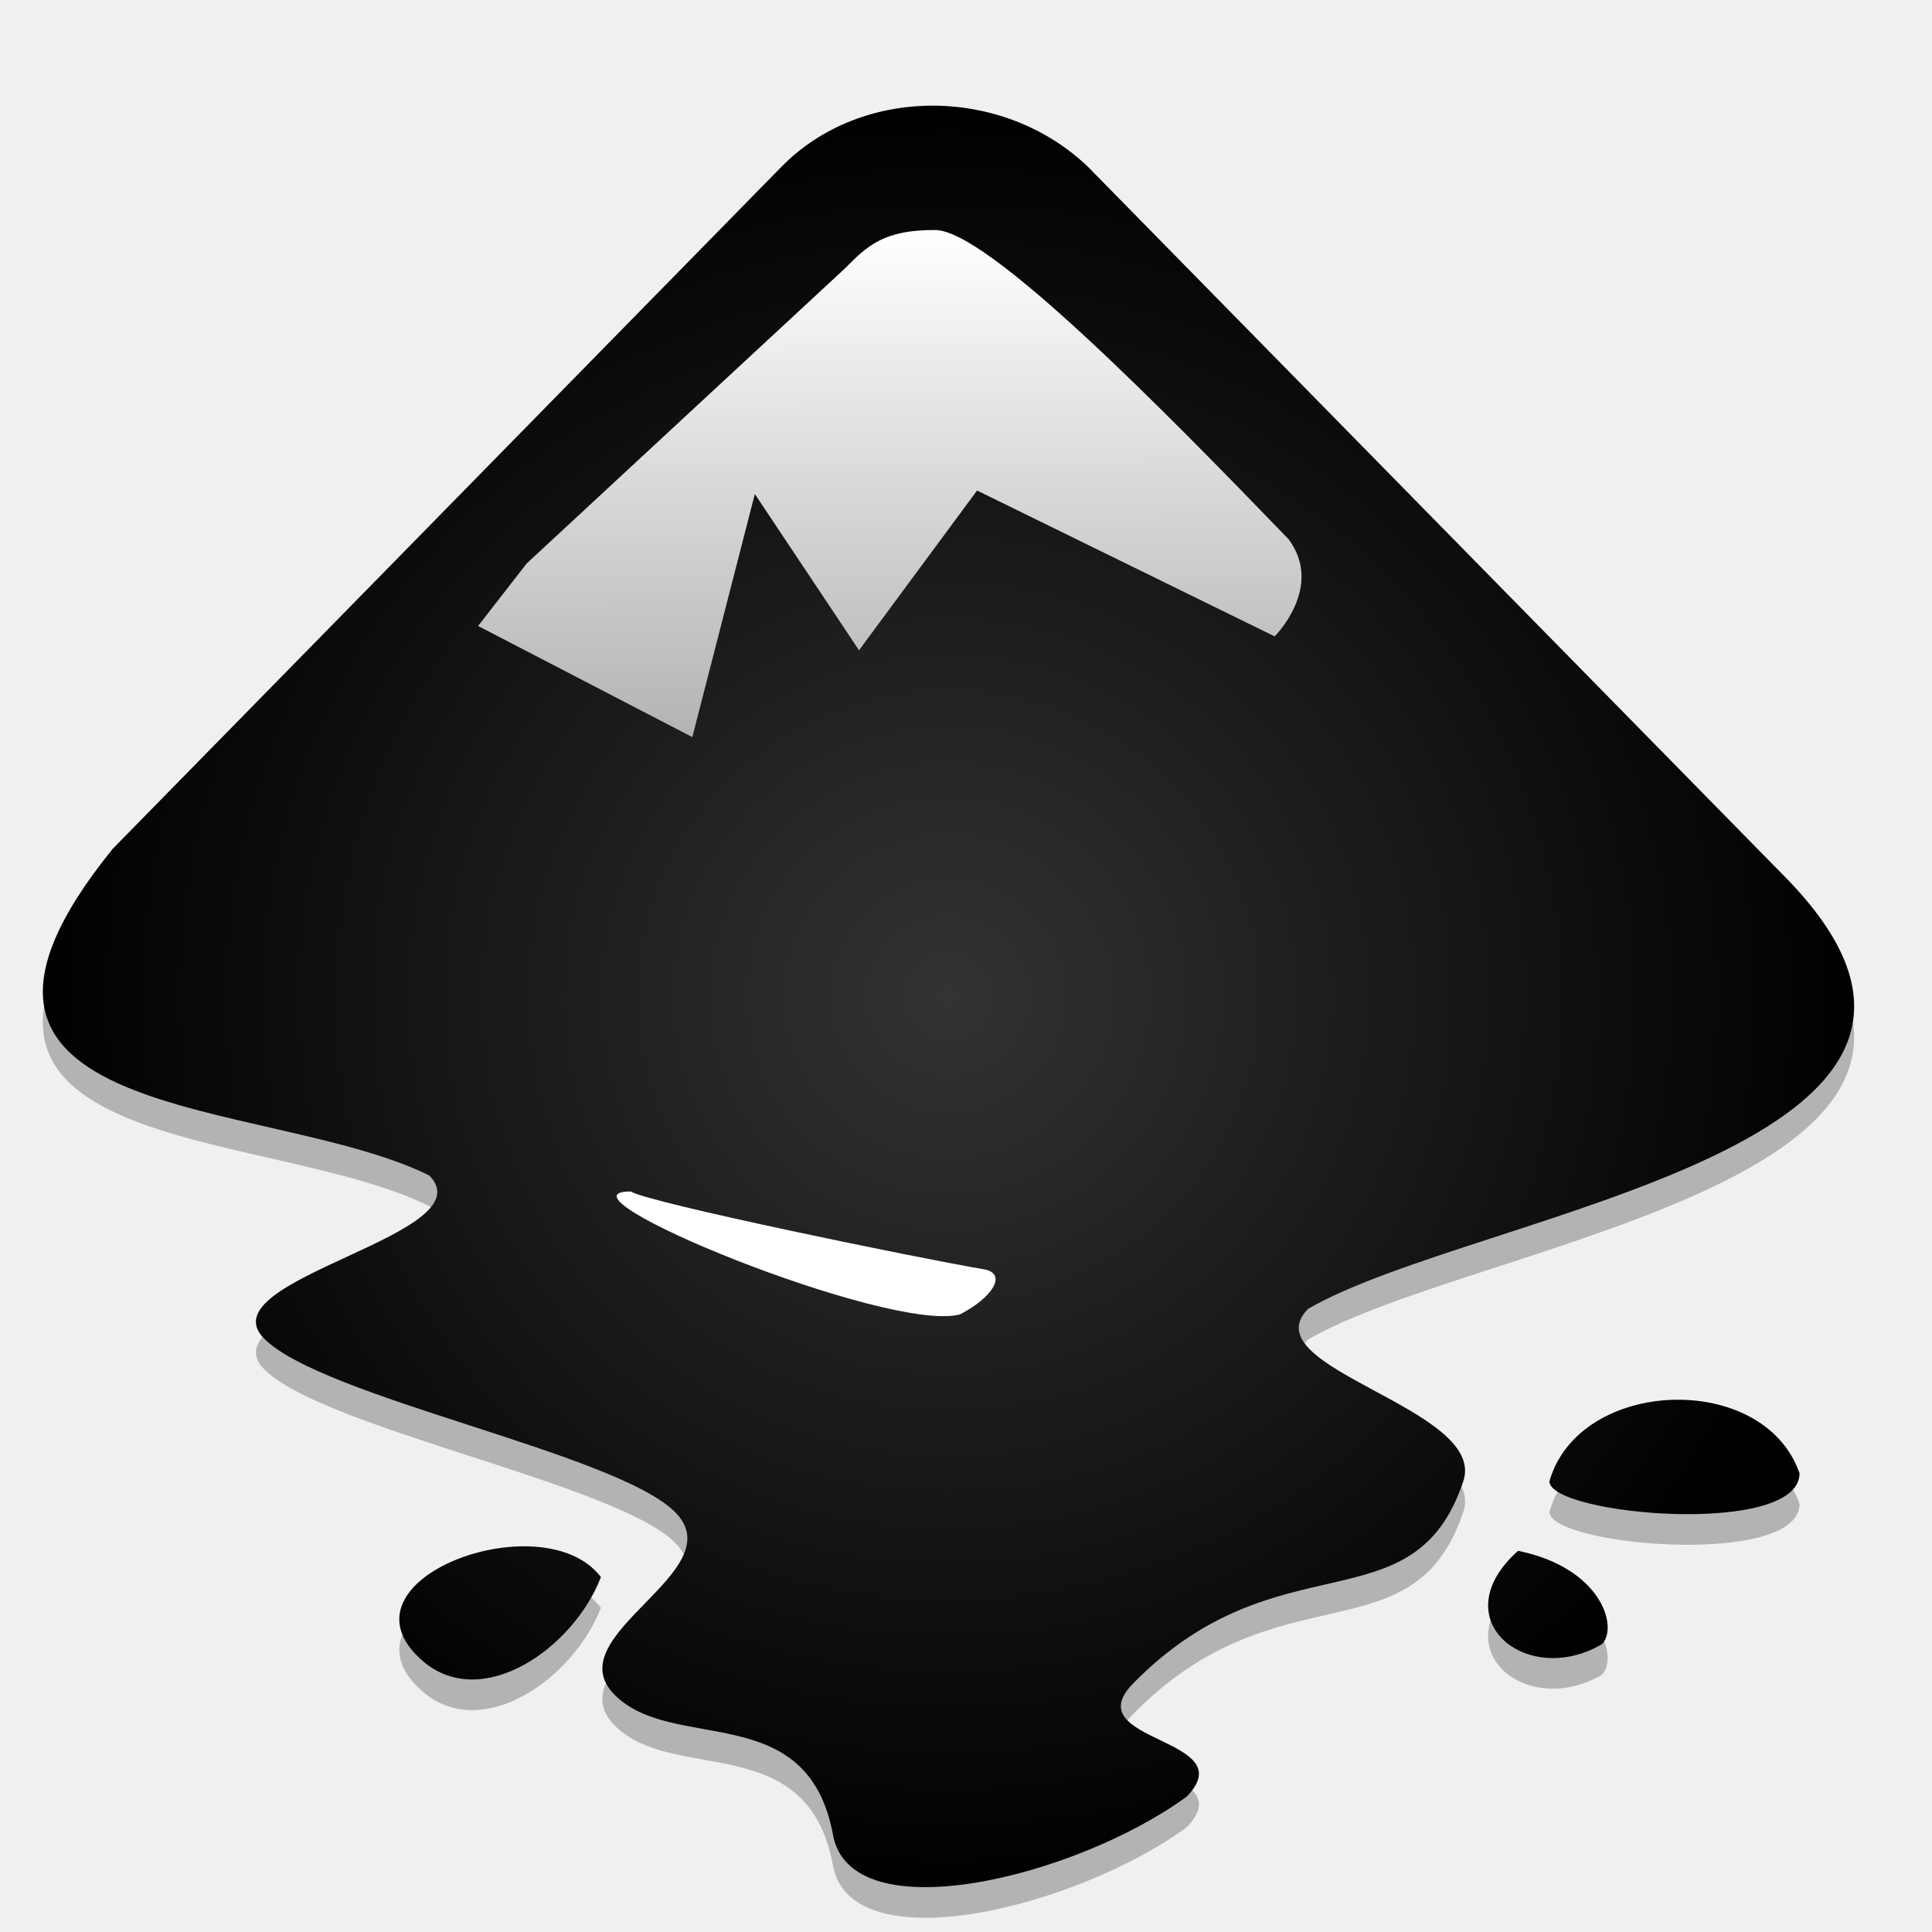
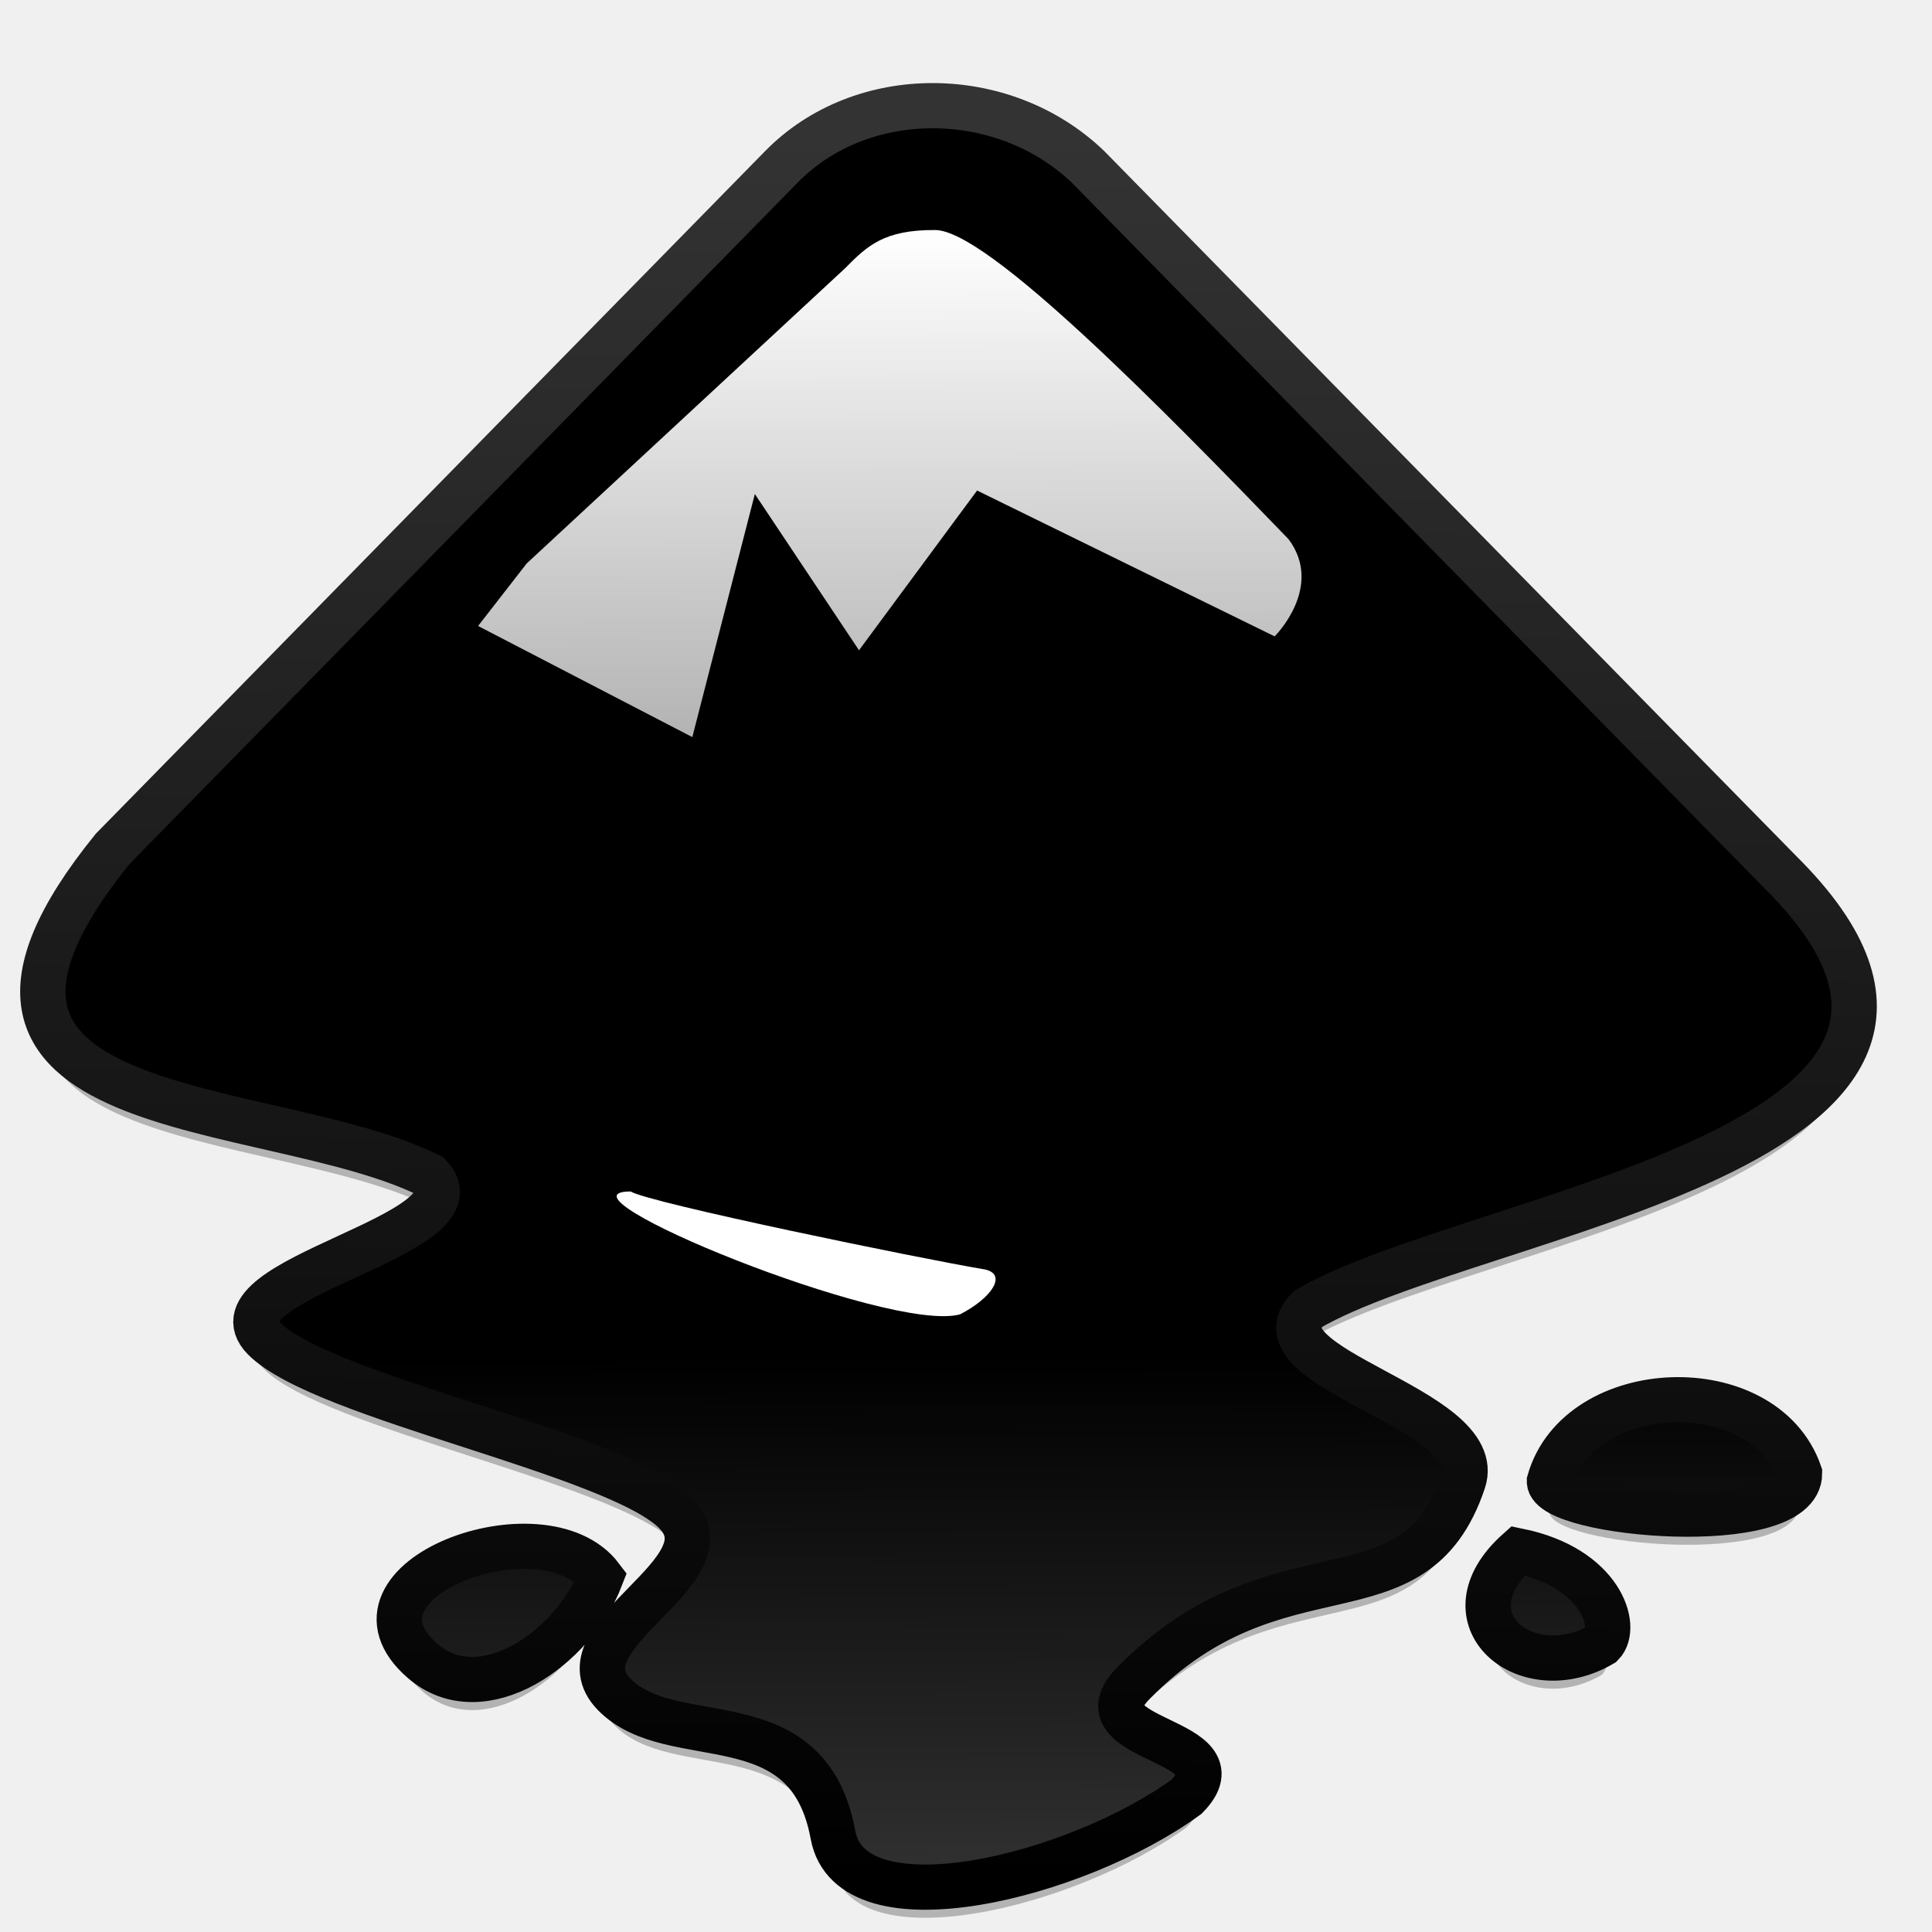
<svg xmlns="http://www.w3.org/2000/svg" xmlns:xlink="http://www.w3.org/1999/xlink" viewBox="0 0 128 128" style="display:inline;enable-background:new" version="1.0" id="svg11300" height="128" width="128">
  <defs id="defs3">
+     <linearGradient id="linearGradient1124">
+       <stop style="stop-color:#333333;stop-opacity:1" offset="0" id="stop1120" />
+       <stop style="stop-color:#000000;stop-opacity:1" offset="1" id="stop1122" />
+     </linearGradient>
    <linearGradient id="linearGradient2764">
      <stop style="stop-color:#333333;stop-opacity:1" offset="0" id="stop2760" />
      <stop style="stop-color:#000000;stop-opacity:1" offset="1" id="stop2762" />
    </linearGradient>
    <linearGradient id="linearGradient2749">
      <stop id="stop2745" offset="0" style="stop-color:#333333;stop-opacity:1" />
      <stop id="stop2747" offset="1" style="stop-color:#000000;stop-opacity:1" />
    </linearGradient>
    <linearGradient id="linearGradient2743">
      <stop id="stop2739" offset="0" style="stop-color:#333333;stop-opacity:1" />
      <stop id="stop2741" offset="1" style="stop-color:#000000;stop-opacity:1" />
    </linearGradient>
    <linearGradient id="linearGradient2246">
      <stop style="stop-color:#333333;stop-opacity:1" offset="0" id="stop2242" />
      <stop style="stop-color:#1a1a1a;stop-opacity:1" offset="1" id="stop2244" />
    </linearGradient>
    <linearGradient id="linearGradient2180">
      <stop style="stop-color:#000000;stop-opacity:1;" offset="0" id="stop2176" />
      <stop style="stop-color:#000000;stop-opacity:0;" offset="1" id="stop2178" />
    </linearGradient>
    <linearGradient id="linearGradient2142">
      <stop style="stop-color:#ffffff;stop-opacity:1" offset="0" id="stop2138" />
      <stop style="stop-color:#b3b3b3;stop-opacity:1" offset="1" id="stop2140" />
    </linearGradient>
    <linearGradient id="linearGradient1106">
      <stop id="stop1102" offset="0" style="stop-color:#26a269;stop-opacity:1" />
      <stop id="stop1104" offset="1" style="stop-color:#2ec27e;stop-opacity:1" />
    </linearGradient>
    <linearGradient id="linearGradient1096">
      <stop id="stop1092" offset="0" style="stop-color:#e5a50a;stop-opacity:1" />
      <stop style="stop-color:#f8e45c;stop-opacity:1" offset="0.256" id="stop1100" />
      <stop id="stop1094" offset="1" style="stop-color:#e5a50a;stop-opacity:1" />
    </linearGradient>
    <linearGradient gradientTransform="matrix(1.153845,0,0,1.034463,-9.846041,-6.065537)" gradientUnits="userSpaceOnUse" y2="264.001" x2="116" y1="264.001" x1="13.916" id="linearGradient1098" xlink:href="#linearGradient1096" />
    <linearGradient gradientTransform="matrix(1.153845,0,0,1.034463,-9.846041,-6.065537)" gradientUnits="userSpaceOnUse" y2="251.713" x2="19.416" y1="251.713" x1="12" id="linearGradient1108" xlink:href="#linearGradient1106" />
    <linearGradient xlink:href="#linearGradient4402" id="linearGradient5282" gradientUnits="userSpaceOnUse" gradientTransform="matrix(1.17773,0,0,1.17773,-116.926,649.0851)" x1="64.807" y1="336.273" x2="65.622" y2="299.453" />
    <linearGradient id="linearGradient4402">
      <stop style="stop-color:#320f38;stop-opacity:1" offset="0" id="stop4404" />
      <stop style="stop-color:#5a2963;stop-opacity:1" offset="1" id="stop4406" />
    </linearGradient>
    <clipPath id="b">
      <use width="100%" overflow="visible" xlink:href="#a" height="100%" id="use5" />
    </clipPath>
    <linearGradient id="c" y2="44.354" gradientUnits="userSpaceOnUse" y1="75.021" x2="81.837" x1="29.337">
      <stop stop-color="#A52714" stop-opacity=".6" offset="0" id="stop10" />
      <stop stop-color="#A52714" stop-opacity="0" offset=".66" id="stop12" />
    </linearGradient>
    <clipPath id="clipPath1650">
      <use width="100%" overflow="visible" xlink:href="#a" height="100%" id="use1648" />
    </clipPath>
    <clipPath id="clipPath1654">
      <use width="100%" overflow="visible" xlink:href="#a" height="100%" id="use1652" />
    </clipPath>
    <linearGradient id="d" y2="130.33" gradientUnits="userSpaceOnUse" y1="164.5" x2="52.538" x1="110.87">
      <stop stop-color="#055524" stop-opacity=".4" offset="0" id="stop23" />
      <stop stop-color="#055524" stop-opacity="0" offset=".33" id="stop25" />
    </linearGradient>
    <clipPath id="clipPath1662">
      <use width="100%" overflow="visible" xlink:href="#a" height="100%" id="use1660" />
    </clipPath>
    <clipPath id="clipPath1666">
      <use width="100%" overflow="visible" xlink:href="#a" height="100%" id="use1664" />
    </clipPath>
    <clipPath id="f">
      <use width="100%" overflow="visible" xlink:href="#e" height="100%" id="use37" style="overflow:visible" x="0" y="0" />
    </clipPath>
    <linearGradient id="g" y2="114.13" gradientUnits="userSpaceOnUse" y1="49.804" x2="136.55" x1="121.86">
      <stop stop-color="#EA6100" stop-opacity=".3" offset="0" id="stop42" />
      <stop stop-color="#EA6100" stop-opacity="0" offset=".66" id="stop44" />
    </linearGradient>
    <clipPath id="clipPath1676">
      <use width="100%" overflow="visible" xlink:href="#a" height="100%" id="use1674" />
    </clipPath>
    <clipPath id="clipPath1687">
      <use width="100%" overflow="visible" xlink:href="#a" height="100%" id="use1685" />
    </clipPath>
    <clipPath id="j">
      <use width="100%" overflow="visible" xlink:href="#i" height="100%" id="use62" style="overflow:visible" x="0" y="0" />
    </clipPath>
    <radialGradient id="l" gradientUnits="userSpaceOnUse" cy="55.948" cx="668.18" gradientTransform="translate(-576)" r="84.078">
      <stop stop-color="#3E2723" stop-opacity=".2" offset="0" id="stop73" />
      <stop stop-color="#3E2723" stop-opacity="0" offset="1" id="stop75" />
    </radialGradient>
    <clipPath id="clipPath1703">
      <use width="100%" overflow="visible" xlink:href="#a" height="100%" id="use1701" />
    </clipPath>
    <clipPath id="clipPath1707">
      <use width="100%" overflow="visible" xlink:href="#a" height="100%" id="use1705" />
    </clipPath>
    <clipPath id="n">
      <use width="100%" overflow="visible" xlink:href="#m" height="100%" id="use83" style="overflow:visible" x="0" y="0" />
    </clipPath>
    <radialGradient id="p" gradientUnits="userSpaceOnUse" cy="48.52" cx="597.88" gradientTransform="translate(-576)" r="78.044">
      <stop stop-color="#3E2723" stop-opacity=".2" offset="0" id="stop94" />
      <stop stop-color="#3E2723" stop-opacity="0" offset="1" id="stop96" />
    </radialGradient>
    <clipPath id="clipPath1723">
      <use width="100%" overflow="visible" xlink:href="#a" height="100%" id="use1721" />
    </clipPath>
    <radialGradient id="q" gradientUnits="userSpaceOnUse" cy="96.138" cx="671.84" gradientTransform="translate(-576)" r="87.87">
      <stop stop-color="#263238" stop-opacity=".2" offset="0" id="stop101" />
      <stop stop-color="#263238" stop-opacity="0" offset="1" id="stop103" />
    </radialGradient>
    <clipPath id="clipPath1730">
      <use width="100%" overflow="visible" xlink:href="#a" height="100%" id="use1728" />
    </clipPath>
    <clipPath id="clipPath1734">
      <use width="100%" overflow="visible" xlink:href="#a" height="100%" id="use1732" />
    </clipPath>
    <clipPath id="clipPath1738">
      <use width="100%" overflow="visible" xlink:href="#a" height="100%" id="use1736" />
    </clipPath>
    <clipPath id="clipPath1742">
      <use width="100%" overflow="visible" xlink:href="#a" height="100%" id="use1740" />
    </clipPath>
    <path id="e" d="m 8,184 h 83.77 l 38.88,-38.88 V 116 H 61.36 L 8,24.48 Z" />
    <path id="i" d="m 96,56 34.65,60 -38.88,68 H 184 V 56 Z" />
    <path id="m" d="M 21.97,8 V 48.34 L 61.36,116 96,56 h 88 V 8 Z" />
    <clipPath id="b-1">
      <use width="100%" overflow="visible" xlink:href="#a" height="100%" id="use5-7" />
    </clipPath>
    <clipPath id="clipPath1894">
      <use width="100%" overflow="visible" xlink:href="#a" height="100%" id="use1892" />
    </clipPath>
    <clipPath id="clipPath1898">
      <use width="100%" overflow="visible" xlink:href="#a" height="100%" id="use1896" />
    </clipPath>
    <clipPath id="clipPath1906">
      <use width="100%" overflow="visible" xlink:href="#a" height="100%" id="use1904" />
    </clipPath>
    <clipPath id="clipPath1910">
      <use width="100%" overflow="visible" xlink:href="#a" height="100%" id="use1908" />
    </clipPath>
    <clipPath id="f-6">
      <use y="0" x="0" style="overflow:visible" id="use37-1" height="100%" xlink:href="#e-9" overflow="visible" width="100%" />
    </clipPath>
    <clipPath id="clipPath1920">
      <use width="100%" overflow="visible" xlink:href="#a" height="100%" id="use1918" />
    </clipPath>
    <clipPath id="clipPath1931">
      <use width="100%" overflow="visible" xlink:href="#a" height="100%" id="use1929" />
    </clipPath>
    <clipPath id="j-1">
      <use y="0" x="0" style="overflow:visible" id="use62-5" height="100%" xlink:href="#i-8" overflow="visible" width="100%" />
    </clipPath>
    <radialGradient id="l-9" gradientUnits="userSpaceOnUse" cy="55.948" cx="668.18" gradientTransform="translate(-576)" r="84.078">
      <stop stop-color="#3E2723" stop-opacity=".2" offset="0" id="stop73-4" />
      <stop stop-color="#3E2723" stop-opacity="0" offset="1" id="stop75-9" />
    </radialGradient>
    <clipPath id="clipPath1947">
      <use width="100%" overflow="visible" xlink:href="#a" height="100%" id="use1945" />
    </clipPath>
    <clipPath id="clipPath1951">
      <use width="100%" overflow="visible" xlink:href="#a" height="100%" id="use1949" />
    </clipPath>
    <clipPath id="n-0">
      <use y="0" x="0" style="overflow:visible" id="use83-9" height="100%" xlink:href="#m-8" overflow="visible" width="100%" />
    </clipPath>
    <radialGradient id="p-1" gradientUnits="userSpaceOnUse" cy="48.52" cx="597.88" gradientTransform="translate(-576)" r="78.044">
      <stop stop-color="#3E2723" stop-opacity=".2" offset="0" id="stop94-7" />
      <stop stop-color="#3E2723" stop-opacity="0" offset="1" id="stop96-7" />
    </radialGradient>
    <clipPath id="clipPath1967">
      <use width="100%" overflow="visible" xlink:href="#a" height="100%" id="use1965" />
    </clipPath>
    <radialGradient id="q-1" gradientUnits="userSpaceOnUse" cy="96.138" cx="671.84" gradientTransform="translate(-576)" r="87.87">
      <stop stop-color="#263238" stop-opacity=".2" offset="0" id="stop101-1" />
      <stop stop-color="#263238" stop-opacity="0" offset="1" id="stop103-5" />
    </radialGradient>
    <clipPath id="clipPath1974">
      <use width="100%" overflow="visible" xlink:href="#a" height="100%" id="use1972" />
    </clipPath>
    <clipPath id="clipPath1978">
      <use width="100%" overflow="visible" xlink:href="#a" height="100%" id="use1976" />
    </clipPath>
    <clipPath id="clipPath1982">
      <use width="100%" overflow="visible" xlink:href="#a" height="100%" id="use1980" />
    </clipPath>
    <clipPath id="clipPath1986">
      <use width="100%" overflow="visible" xlink:href="#a" height="100%" id="use1984" />
    </clipPath>
    <path d="m 8,184 h 83.77 l 38.88,-38.88 V 116 H 61.36 L 8,24.48 Z" id="e-9" />
    <path d="m 96,56 34.65,60 -38.88,68 H 184 V 56 Z" id="i-8" />
    <path d="M 21.97,8 V 48.34 L 61.36,116 96,56 h 88 V 8 Z" id="m-8" />
    <clipPath id="b-4">
      <use width="100%" overflow="visible" xlink:href="#a" height="100%" id="use5-76" />
    </clipPath>
    <clipPath id="clipPath1894-7">
      <use width="100%" overflow="visible" xlink:href="#a" height="100%" id="use1892-5" />
    </clipPath>
    <clipPath id="clipPath1898-9">
      <use width="100%" overflow="visible" xlink:href="#a" height="100%" id="use1896-6" />
    </clipPath>
    <clipPath id="clipPath1906-7">
      <use width="100%" overflow="visible" xlink:href="#a" height="100%" id="use1904-8" />
    </clipPath>
    <clipPath id="clipPath1910-5">
      <use width="100%" overflow="visible" xlink:href="#a" height="100%" id="use1908-7" />
    </clipPath>
    <clipPath id="f-4">
      <use y="0" x="0" style="overflow:visible" id="use37-18" height="100%" xlink:href="#e-2" overflow="visible" width="100%" />
    </clipPath>
    <clipPath id="clipPath1920-7">
      <use width="100%" overflow="visible" xlink:href="#a" height="100%" id="use1918-5" />
    </clipPath>
    <clipPath id="clipPath1931-3">
      <use width="100%" overflow="visible" xlink:href="#a" height="100%" id="use1929-8" />
    </clipPath>
    <clipPath id="j-8">
      <use y="0" x="0" style="overflow:visible" id="use62-3" height="100%" xlink:href="#i-0" overflow="visible" width="100%" />
    </clipPath>
    <radialGradient id="l-1" gradientUnits="userSpaceOnUse" cy="55.948" cx="668.18" gradientTransform="translate(-576)" r="84.078">
      <stop stop-color="#3E2723" stop-opacity=".2" offset="0" id="stop73-8" />
      <stop stop-color="#3E2723" stop-opacity="0" offset="1" id="stop75-96" />
    </radialGradient>
    <clipPath id="clipPath1947-4">
      <use width="100%" overflow="visible" xlink:href="#a" height="100%" id="use1945-3" />
    </clipPath>
    <clipPath id="clipPath1951-3">
      <use width="100%" overflow="visible" xlink:href="#a" height="100%" id="use1949-3" />
    </clipPath>
    <clipPath id="n-8">
      <use y="0" x="0" style="overflow:visible" id="use83-6" height="100%" xlink:href="#m-86" overflow="visible" width="100%" />
    </clipPath>
    <radialGradient id="p-0" gradientUnits="userSpaceOnUse" cy="48.52" cx="597.88" gradientTransform="translate(-576)" r="78.044">
      <stop stop-color="#3E2723" stop-opacity=".2" offset="0" id="stop94-4" />
      <stop stop-color="#3E2723" stop-opacity="0" offset="1" id="stop96-8" />
    </radialGradient>
    <clipPath id="clipPath1967-8">
      <use width="100%" overflow="visible" xlink:href="#a" height="100%" id="use1965-8" />
    </clipPath>
    <radialGradient id="q-9" gradientUnits="userSpaceOnUse" cy="96.138" cx="671.84" gradientTransform="translate(-576)" r="87.87">
      <stop stop-color="#263238" stop-opacity=".2" offset="0" id="stop101-7" />
      <stop stop-color="#263238" stop-opacity="0" offset="1" id="stop103-7" />
    </radialGradient>
    <clipPath id="clipPath1974-6">
      <use width="100%" overflow="visible" xlink:href="#a" height="100%" id="use1972-4" />
    </clipPath>
    <clipPath id="clipPath1978-3">
      <use width="100%" overflow="visible" xlink:href="#a" height="100%" id="use1976-0" />
    </clipPath>
    <clipPath id="clipPath1982-3">
      <use width="100%" overflow="visible" xlink:href="#a" height="100%" id="use1980-0" />
    </clipPath>
    <clipPath id="clipPath1986-9">
      <use width="100%" overflow="visible" xlink:href="#a" height="100%" id="use1984-2" />
    </clipPath>
    <path d="m 8,184 h 83.77 l 38.88,-38.88 V 116 H 61.36 L 8,24.48 Z" id="e-2" />
    <path d="m 96,56 34.65,60 -38.88,68 H 184 V 56 Z" id="i-0" />
    <path d="M 21.97,8 V 48.34 L 61.36,116 96,56 h 88 V 8 Z" id="m-86" />
    <clipPath id="b-3">
      <use width="100%" overflow="visible" xlink:href="#a" height="100%" id="use5-4" />
    </clipPath>
    <clipPath id="clipPath2262">
      <use width="100%" overflow="visible" xlink:href="#a" height="100%" id="use2260" />
    </clipPath>
    <clipPath id="clipPath2266">
      <use width="100%" overflow="visible" xlink:href="#a" height="100%" id="use2264" />
    </clipPath>
    <clipPath id="clipPath2274">
      <use width="100%" overflow="visible" xlink:href="#a" height="100%" id="use2272" />
    </clipPath>
    <clipPath id="clipPath2278">
      <use width="100%" overflow="visible" xlink:href="#a" height="100%" id="use2276" />
    </clipPath>
    <clipPath id="f-9">
      <use y="0" x="0" style="overflow:visible" id="use37-6" height="100%" xlink:href="#e-1" overflow="visible" width="100%" />
    </clipPath>
    <clipPath id="clipPath2288">
      <use width="100%" overflow="visible" xlink:href="#a" height="100%" id="use2286" />
    </clipPath>
    <clipPath id="clipPath2299">
      <use width="100%" overflow="visible" xlink:href="#a" height="100%" id="use2297" />
    </clipPath>
    <clipPath id="j-3">
      <use y="0" x="0" style="overflow:visible" id="use62-8" height="100%" xlink:href="#i-5" overflow="visible" width="100%" />
    </clipPath>
    <radialGradient id="l-0" gradientUnits="userSpaceOnUse" cy="55.948" cx="668.18" gradientTransform="translate(-576)" r="84.078">
      <stop stop-color="#3E2723" stop-opacity=".2" offset="0" id="stop73-5" />
      <stop stop-color="#3E2723" stop-opacity="0" offset="1" id="stop75-6" />
    </radialGradient>
    <clipPath id="clipPath2315">
      <use width="100%" overflow="visible" xlink:href="#a" height="100%" id="use2313" />
    </clipPath>
    <clipPath id="clipPath2319">
      <use width="100%" overflow="visible" xlink:href="#a" height="100%" id="use2317" />
    </clipPath>
    <clipPath id="n-6">
      <use y="0" x="0" style="overflow:visible" id="use83-4" height="100%" xlink:href="#m-9" overflow="visible" width="100%" />
    </clipPath>
    <radialGradient id="p-00" gradientUnits="userSpaceOnUse" cy="48.52" cx="597.88" gradientTransform="translate(-576)" r="78.044">
      <stop stop-color="#3E2723" stop-opacity=".2" offset="0" id="stop94-46" />
      <stop stop-color="#3E2723" stop-opacity="0" offset="1" id="stop96-2" />
    </radialGradient>
    <clipPath id="clipPath2335">
      <use width="100%" overflow="visible" xlink:href="#a" height="100%" id="use2333" />
    </clipPath>
    <radialGradient id="q-6" gradientUnits="userSpaceOnUse" cy="96.138" cx="671.84" gradientTransform="translate(-576)" r="87.87">
      <stop stop-color="#263238" stop-opacity=".2" offset="0" id="stop101-75" />
      <stop stop-color="#263238" stop-opacity="0" offset="1" id="stop103-6" />
    </radialGradient>
    <clipPath id="clipPath2342">
      <use width="100%" overflow="visible" xlink:href="#a" height="100%" id="use2340" />
    </clipPath>
    <clipPath id="clipPath2346">
      <use width="100%" overflow="visible" xlink:href="#a" height="100%" id="use2344" />
    </clipPath>
    <clipPath id="clipPath2350">
      <use width="100%" overflow="visible" xlink:href="#a" height="100%" id="use2348" />
    </clipPath>
    <clipPath id="clipPath2354">
      <use width="100%" overflow="visible" xlink:href="#a" height="100%" id="use2352" />
    </clipPath>
    <path d="m 8,184 h 83.77 l 38.88,-38.88 V 116 H 61.36 L 8,24.48 Z" id="e-1" />
    <path d="m 96,56 34.65,60 -38.88,68 H 184 V 56 Z" id="i-5" />
    <path d="M 21.97,8 V 48.34 L 61.36,116 96,56 h 88 V 8 Z" id="m-9" />
    <circle r="88" cx="96" cy="96" id="a" />
    <radialGradient r="176.75" cy="32.014" cx="34.286" gradientTransform="matrix(0.6818182,0,0,0.6818182,125.2995,20.78631)" gradientUnits="userSpaceOnUse" id="radialGradient1572" xlink:href="#r" />
    <path d="m 8,184 h 83.77 l 38.88,-38.88 V 116 H 61.36 L 8,24.48 Z" id="e-6" />
    <path d="m 96,56 34.65,60 -38.88,68 H 184 V 56 Z" id="i-3" />
    <path d="M 21.97,8 V 48.34 L 61.36,116 96,56 h 88 V 8 Z" id="m-0" />
    <clipPath id="b-36">
      <use width="100%" overflow="visible" xlink:href="#a" height="100%" id="use5-75" />
    </clipPath>
    <clipPath id="clipPath911">
      <use width="100%" overflow="visible" xlink:href="#a" height="100%" id="use909" />
    </clipPath>
    <clipPath id="clipPath915">
      <use width="100%" overflow="visible" xlink:href="#a" height="100%" id="use913" />
    </clipPath>
    <clipPath id="clipPath923">
      <use width="100%" overflow="visible" xlink:href="#a" height="100%" id="use921" />
    </clipPath>
    <clipPath id="clipPath927">
      <use width="100%" overflow="visible" xlink:href="#a" height="100%" id="use925" />
    </clipPath>
    <clipPath id="f-91">
      <use width="100%" overflow="visible" xlink:href="#e-18" height="100%" id="use37-2" style="overflow:visible" x="0" y="0" />
    </clipPath>
    <clipPath id="clipPath937">
      <use width="100%" overflow="visible" xlink:href="#a" height="100%" id="use935" />
    </clipPath>
    <clipPath id="clipPath948">
      <use width="100%" overflow="visible" xlink:href="#a" height="100%" id="use946" />
    </clipPath>
    <clipPath id="j-9">
      <use width="100%" overflow="visible" xlink:href="#i-7" height="100%" id="use62-36" style="overflow:visible" x="0" y="0" />
    </clipPath>
    <clipPath id="clipPath961">
      <use width="100%" overflow="visible" xlink:href="#a" height="100%" id="use959" />
    </clipPath>
    <clipPath id="n-06">
      <use width="100%" overflow="visible" xlink:href="#m-92" height="100%" id="use83-2" style="overflow:visible" x="0" y="0" />
    </clipPath>
    <clipPath id="clipPath974">
      <use width="100%" overflow="visible" xlink:href="#a" height="100%" id="use972" />
    </clipPath>
    <clipPath id="clipPath978">
      <use width="100%" overflow="visible" xlink:href="#a" height="100%" id="use976" />
    </clipPath>
    <clipPath id="clipPath982">
      <use width="100%" overflow="visible" xlink:href="#a" height="100%" id="use980" />
    </clipPath>
    <path id="e-18" d="m 8,184 h 83.77 l 38.88,-38.88 V 116 H 61.36 L 8,24.48 Z" />
    <path id="i-7" d="m 96,56 34.65,60 -38.88,68 H 184 V 56 Z" />
    <path id="m-92" d="M 21.97,8 V 48.34 L 61.36,116 96,56 h 88 V 8 Z" />
    <linearGradient id="linearGradient1121">
      <stop style="stop-color:#333333;stop-opacity:1" offset="0" id="stop1117" />
      <stop style="stop-color:#1a1a1a;stop-opacity:1" offset="1" id="stop1119" />
    </linearGradient>
    <linearGradient xlink:href="#linearGradient2142" id="linearGradient2144" x1="31.539" y1="22.128" x2="32.104" y2="11.005" gradientUnits="userSpaceOnUse" />
    <linearGradient xlink:href="#linearGradient2180" id="linearGradient2182" x1="3" y1="30.671" x2="61" y2="30.671" gradientUnits="userSpaceOnUse" />
    <radialGradient xlink:href="#linearGradient2246" id="radialGradient2250" cx="32" cy="32.336" fx="32" fy="32.336" r="29.295" gradientTransform="matrix(1,0,0,0.9999834,0,5.3795134e-4)" gradientUnits="userSpaceOnUse" />
    <radialGradient xlink:href="#linearGradient1121" id="radialGradient2252" cx="32" cy="32.336" fx="32" fy="32.336" r="29.295" gradientTransform="matrix(1,0,0,0.9999834,0,5.3795134e-4)" gradientUnits="userSpaceOnUse" />
    <radialGradient xlink:href="#linearGradient2743" id="radialGradient2719" gradientUnits="userSpaceOnUse" gradientTransform="matrix(0.5253042,-0.5577676,0.7279621,0.6855931,-11.56678,28.54147)" cx="32.869" cy="37.377" fx="32.869" fy="37.377" r="29.295" />
    <linearGradient xlink:href="#linearGradient2142" id="linearGradient2721" gradientUnits="userSpaceOnUse" x1="32.104" y1="10.005" x2="32.168" y2="26.577" gradientTransform="translate(113.8886,11.3718)" />
    <linearGradient xlink:href="#linearGradient2749" id="linearGradient2737" x1="2.744" y1="30.792" x2="48.298" y2="19.493" gradientUnits="userSpaceOnUse" />
-     <radialGradient xlink:href="#linearGradient2764" id="radialGradient2766" cx="146.418" cy="46.424" fx="146.418" fy="46.424" r="29.5" gradientTransform="matrix(1,0,0,0.9868476,0,0.6105896)" gradientUnits="userSpaceOnUse" />
+     <linearGradient xlink:href="#linearGradient1124" id="linearGradient1126" gradientUnits="userSpaceOnUse" x1="148.305" y1="18.313" x2="147.773" y2="75.304" />
+     <linearGradient xlink:href="#linearGradient2764" id="linearGradient1130" x1="146.416" y1="76.031" x2="146.341" y2="58.178" gradientUnits="userSpaceOnUse" />
  </defs>
  <g id="g865" transform="matrix(2.358087,0,0,2.35808,158.1375,-2348.99)">
    <g id="g1876-9" transform="matrix(0.4258324,0,0,0.4240738,-6.769582,974.2293)" style="stroke:none">
      <g id="g2116">
        <g transform="matrix(2.025493,0,0,2.033898,-143.9108,50.89115)" id="g1132">
          <g id="g2758" transform="matrix(1,0,0,0.9966761,-114.3751,-13.42481)">
            <path style="display:inline;fill:#b3b3b3;stroke:none;stroke-width:0.162;enable-background:new" id="path2-0" d="m 140.976,20.312 -21.78,22.287 c -7.359,9.113 5.008,8.053 10.31,10.678 1.902,1.944 -7.289,3.379 -5.387,5.324 1.902,1.944 11.5,3.745 13.405,5.689 1.902,1.944 -3.893,4.006 -1.991,5.95 1.902,1.944 6.3,0.102 7.124,4.59 0.587,3.207 7.926,1.378 11.516,-1.248 1.902,-1.946 -3.638,-1.762 -1.736,-3.706 4.729,-4.836 9.133,-1.757 10.751,-6.603 0.799,-2.395 -6.962,-3.692 -5.057,-5.635 5.472,-3.196 24.384,-5.276 15.41,-14.249 L 150.963,20.312 c -2.761,-2.651 -7.369,-2.68 -9.987,0 z m 25.018,42.96 c 0,1.106 8.147,1.83 8.147,-0.261 -1.161,-3.359 -7.184,-3.132 -8.147,0.261 z m -36.699,5.875 c 1.929,1.668 4.909,-0.415 5.802,-2.743 -1.869,-2.484 -8.867,0.089 -5.802,2.743 z m 35.677,-3.604 c -2.487,2.231 0.279,4.494 2.73,3.053 0.546,-0.554 -0.015,-2.498 -2.73,-3.053 z" />
-             <path style="fill:url(#radialGradient2766);fill-opacity:1;stroke-width:0.162" id="path825" d="m 140.976,19.311 -21.78,22.287 c -7.359,9.113 5.008,8.053 10.31,10.678 1.902,1.944 -7.289,3.379 -5.387,5.324 1.902,1.944 11.5,3.745 13.405,5.689 1.902,1.944 -3.893,4.006 -1.991,5.95 1.902,1.944 6.3,0.102 7.124,4.59 0.587,3.207 7.926,1.378 11.516,-1.248 1.902,-1.946 -3.638,-1.762 -1.736,-3.706 4.729,-4.836 9.133,-1.757 10.751,-6.603 0.799,-2.395 -6.962,-3.692 -5.057,-5.635 5.472,-3.195 24.384,-5.276 15.41,-14.249 L 150.963,19.311 c -2.761,-2.651 -7.369,-2.68 -9.987,0 z m 25.018,42.96 c 0,1.106 8.147,1.83 8.147,-0.261 -1.161,-3.359 -7.184,-3.132 -8.147,0.261 z m -36.699,5.875 c 1.929,1.668 4.909,-0.415 5.802,-2.743 -1.869,-2.484 -8.867,0.089 -5.802,2.743 z M 164.973,64.543 c -2.487,2.231 0.279,4.494 2.73,3.053 0.546,-0.554 -0.015,-2.498 -2.73,-3.053 z" />
+             <path style="fill:url(#linearGradient1130);fill-opacity:1;stroke-width:1.477;stroke:url(#linearGradient1126);stroke-miterlimit:4;stroke-dasharray:none" id="path825" d="m 140.976,19.311 -21.78,22.287 c -7.359,9.113 5.008,8.053 10.31,10.678 1.902,1.944 -7.289,3.379 -5.387,5.324 1.902,1.944 11.5,3.745 13.405,5.689 1.902,1.944 -3.893,4.006 -1.991,5.95 1.902,1.944 6.3,0.102 7.124,4.59 0.587,3.207 7.926,1.378 11.516,-1.248 1.902,-1.946 -3.638,-1.762 -1.736,-3.706 4.729,-4.836 9.133,-1.757 10.751,-6.603 0.799,-2.395 -6.962,-3.692 -5.057,-5.635 5.472,-3.195 24.384,-5.276 15.41,-14.249 L 150.963,19.311 c -2.761,-2.651 -7.369,-2.68 -9.987,0 z m 25.018,42.96 c 0,1.106 8.147,1.83 8.147,-0.261 -1.161,-3.359 -7.184,-3.132 -8.147,0.261 z m -36.699,5.875 c 1.929,1.668 4.909,-0.415 5.802,-2.743 -1.869,-2.484 -8.867,0.089 -5.802,2.743 z M 164.973,64.543 c -2.487,2.231 0.279,4.494 2.73,3.053 0.546,-0.554 -0.015,-2.498 -2.73,-3.053 z" />
            <path id="path8" d="m 145.992,21.377 c 1.701,0.014 7.345,5.782 11.503,10.102 1.17,1.569 -0.452,3.178 -0.452,3.178 l -9.693,-4.767 -3.846,5.221 -3.393,-5.107 -2.037,7.945 -6.978,-3.632 1.584,-2.044 10.371,-9.647 c 0.72,-0.734 1.272,-1.262 2.941,-1.249 z" style="fill:url(#linearGradient2721);fill-opacity:1;fill-rule:evenodd" />
          </g>
          <g transform="matrix(0.1621258,0,0,0.1642866,-58.54752,2.7387871e-4)" id="inkscape-logo">
            <path style="fill:#ffffff" d="m 494.915,238.6 c 3.59,2.23 57.89,13.26 71.16,15.46 4.6,0.97 1.34,5.71 -5,8.91 -14.3,3.8 -83.66,-24.37 -66.16,-24.37 z" id="path4" />
          </g>
        </g>
      </g>
    </g>
  </g>
</svg>
